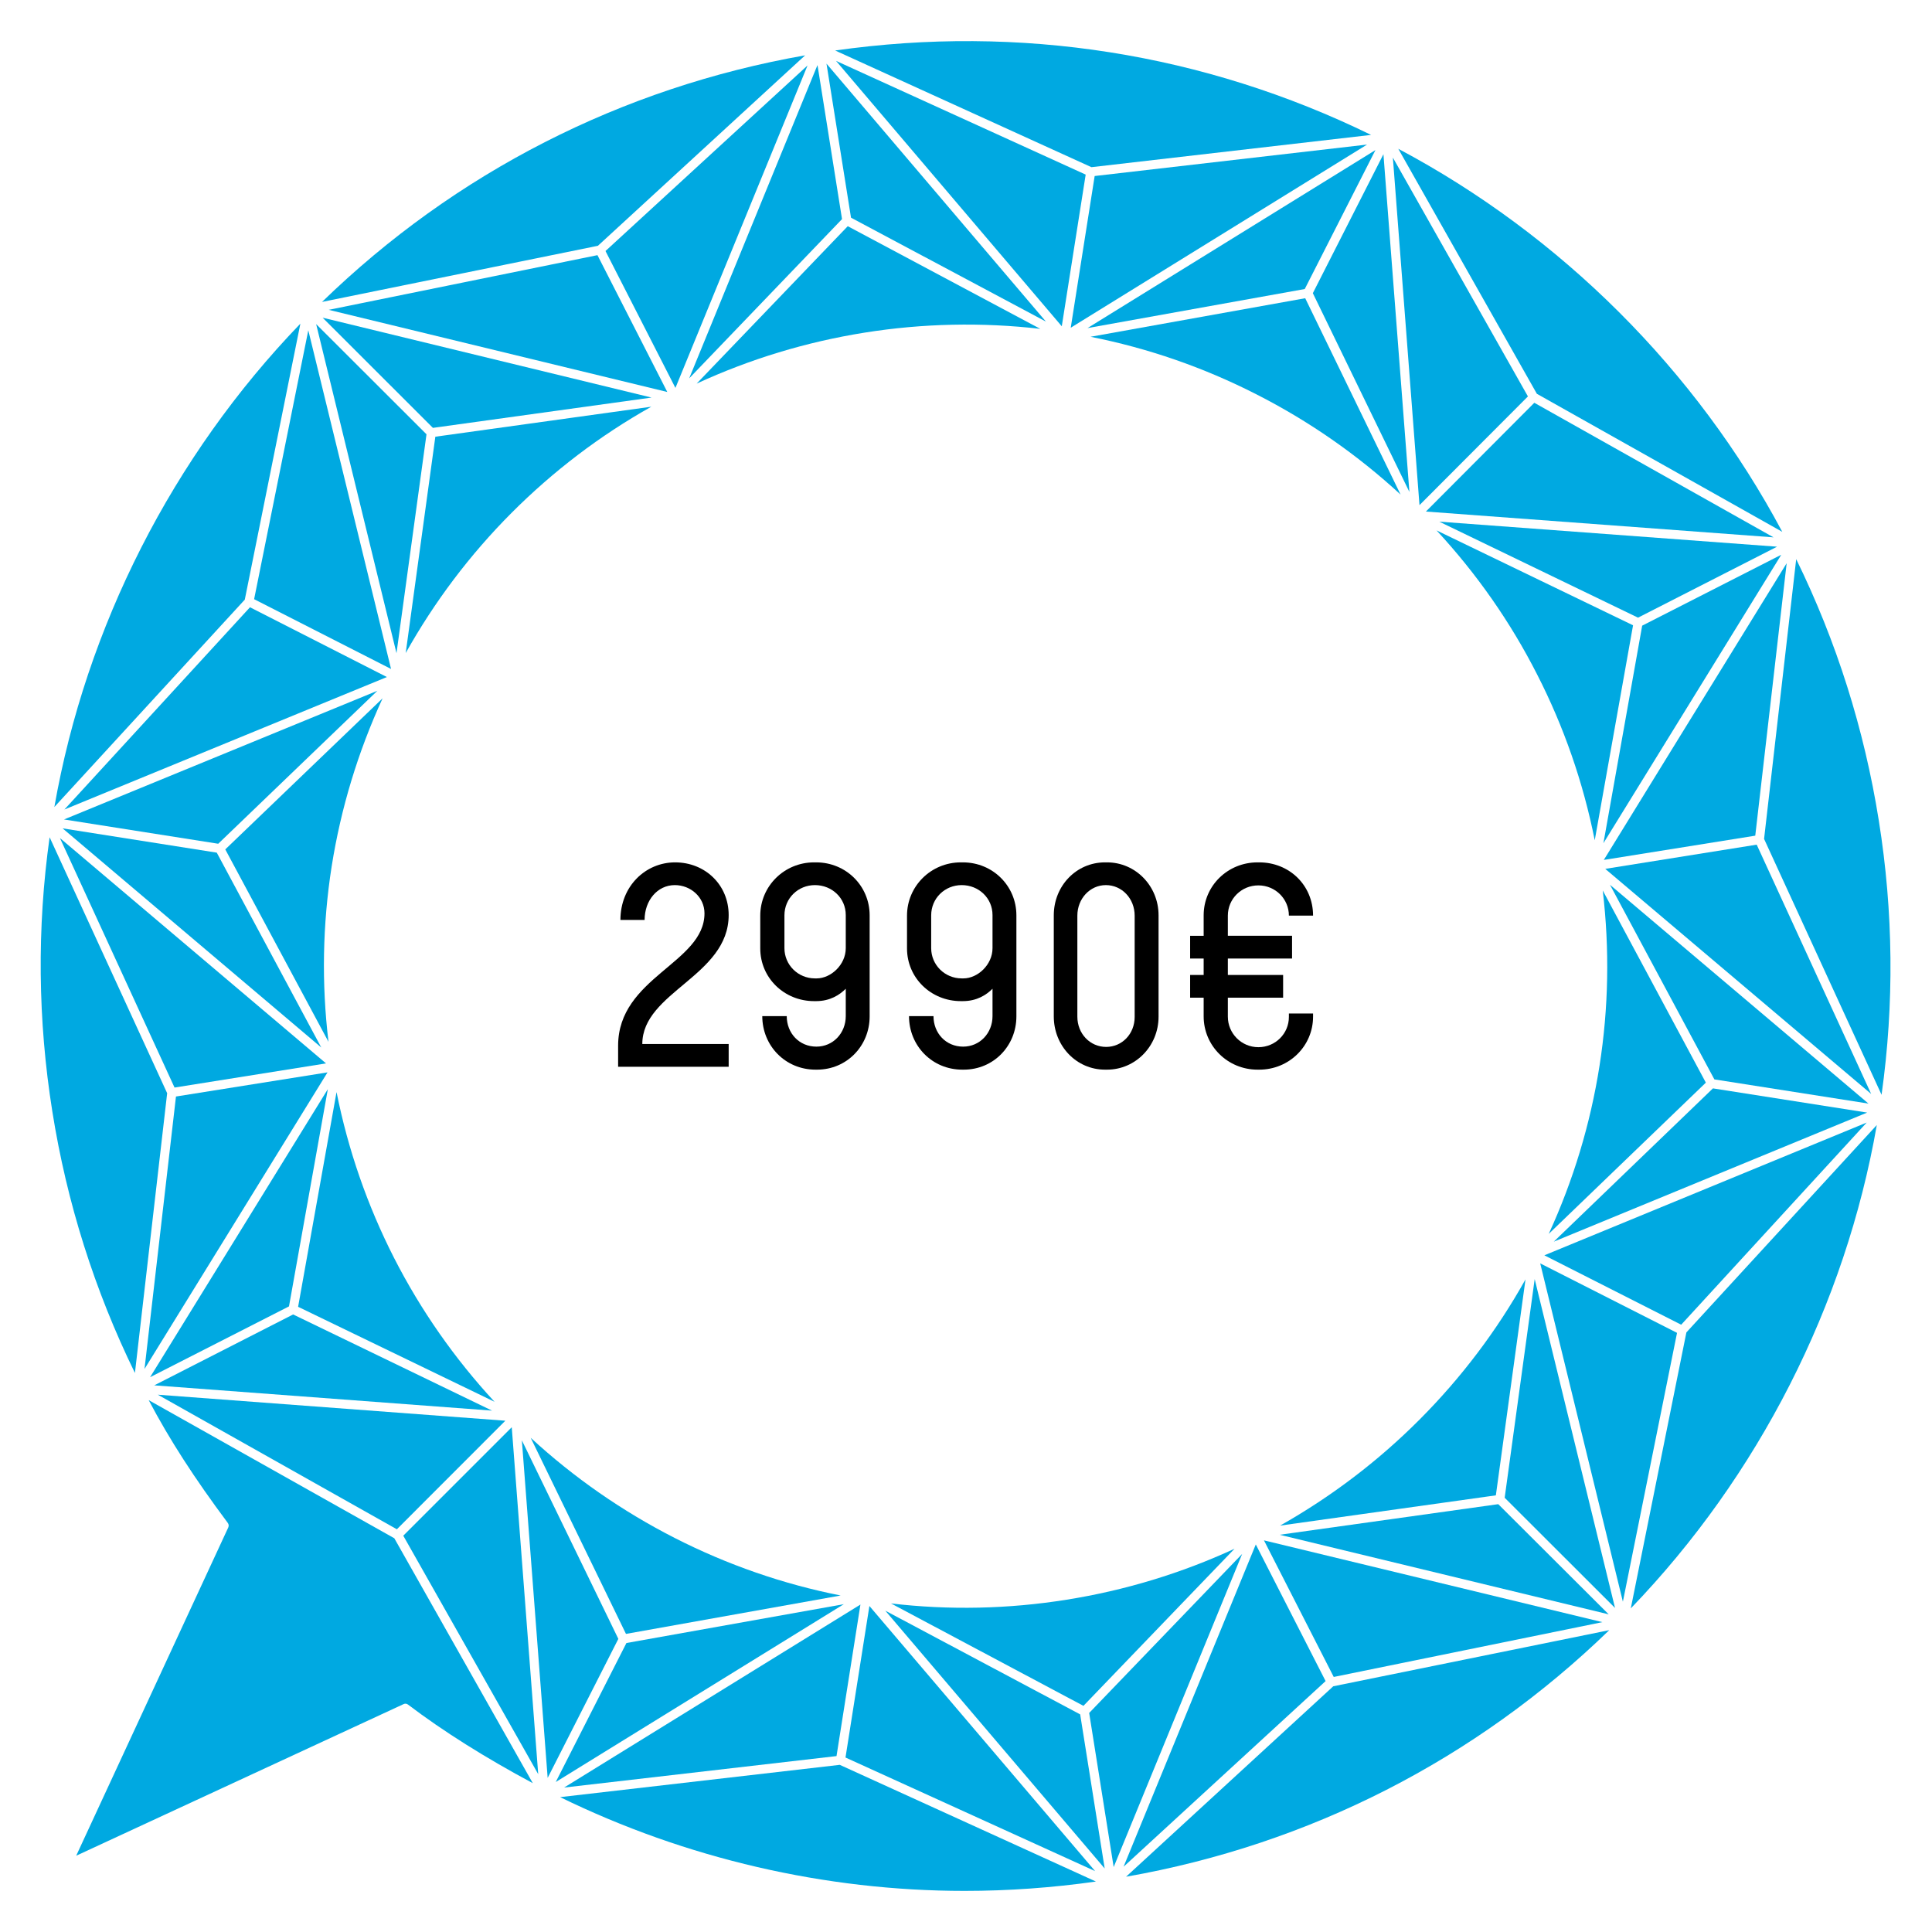
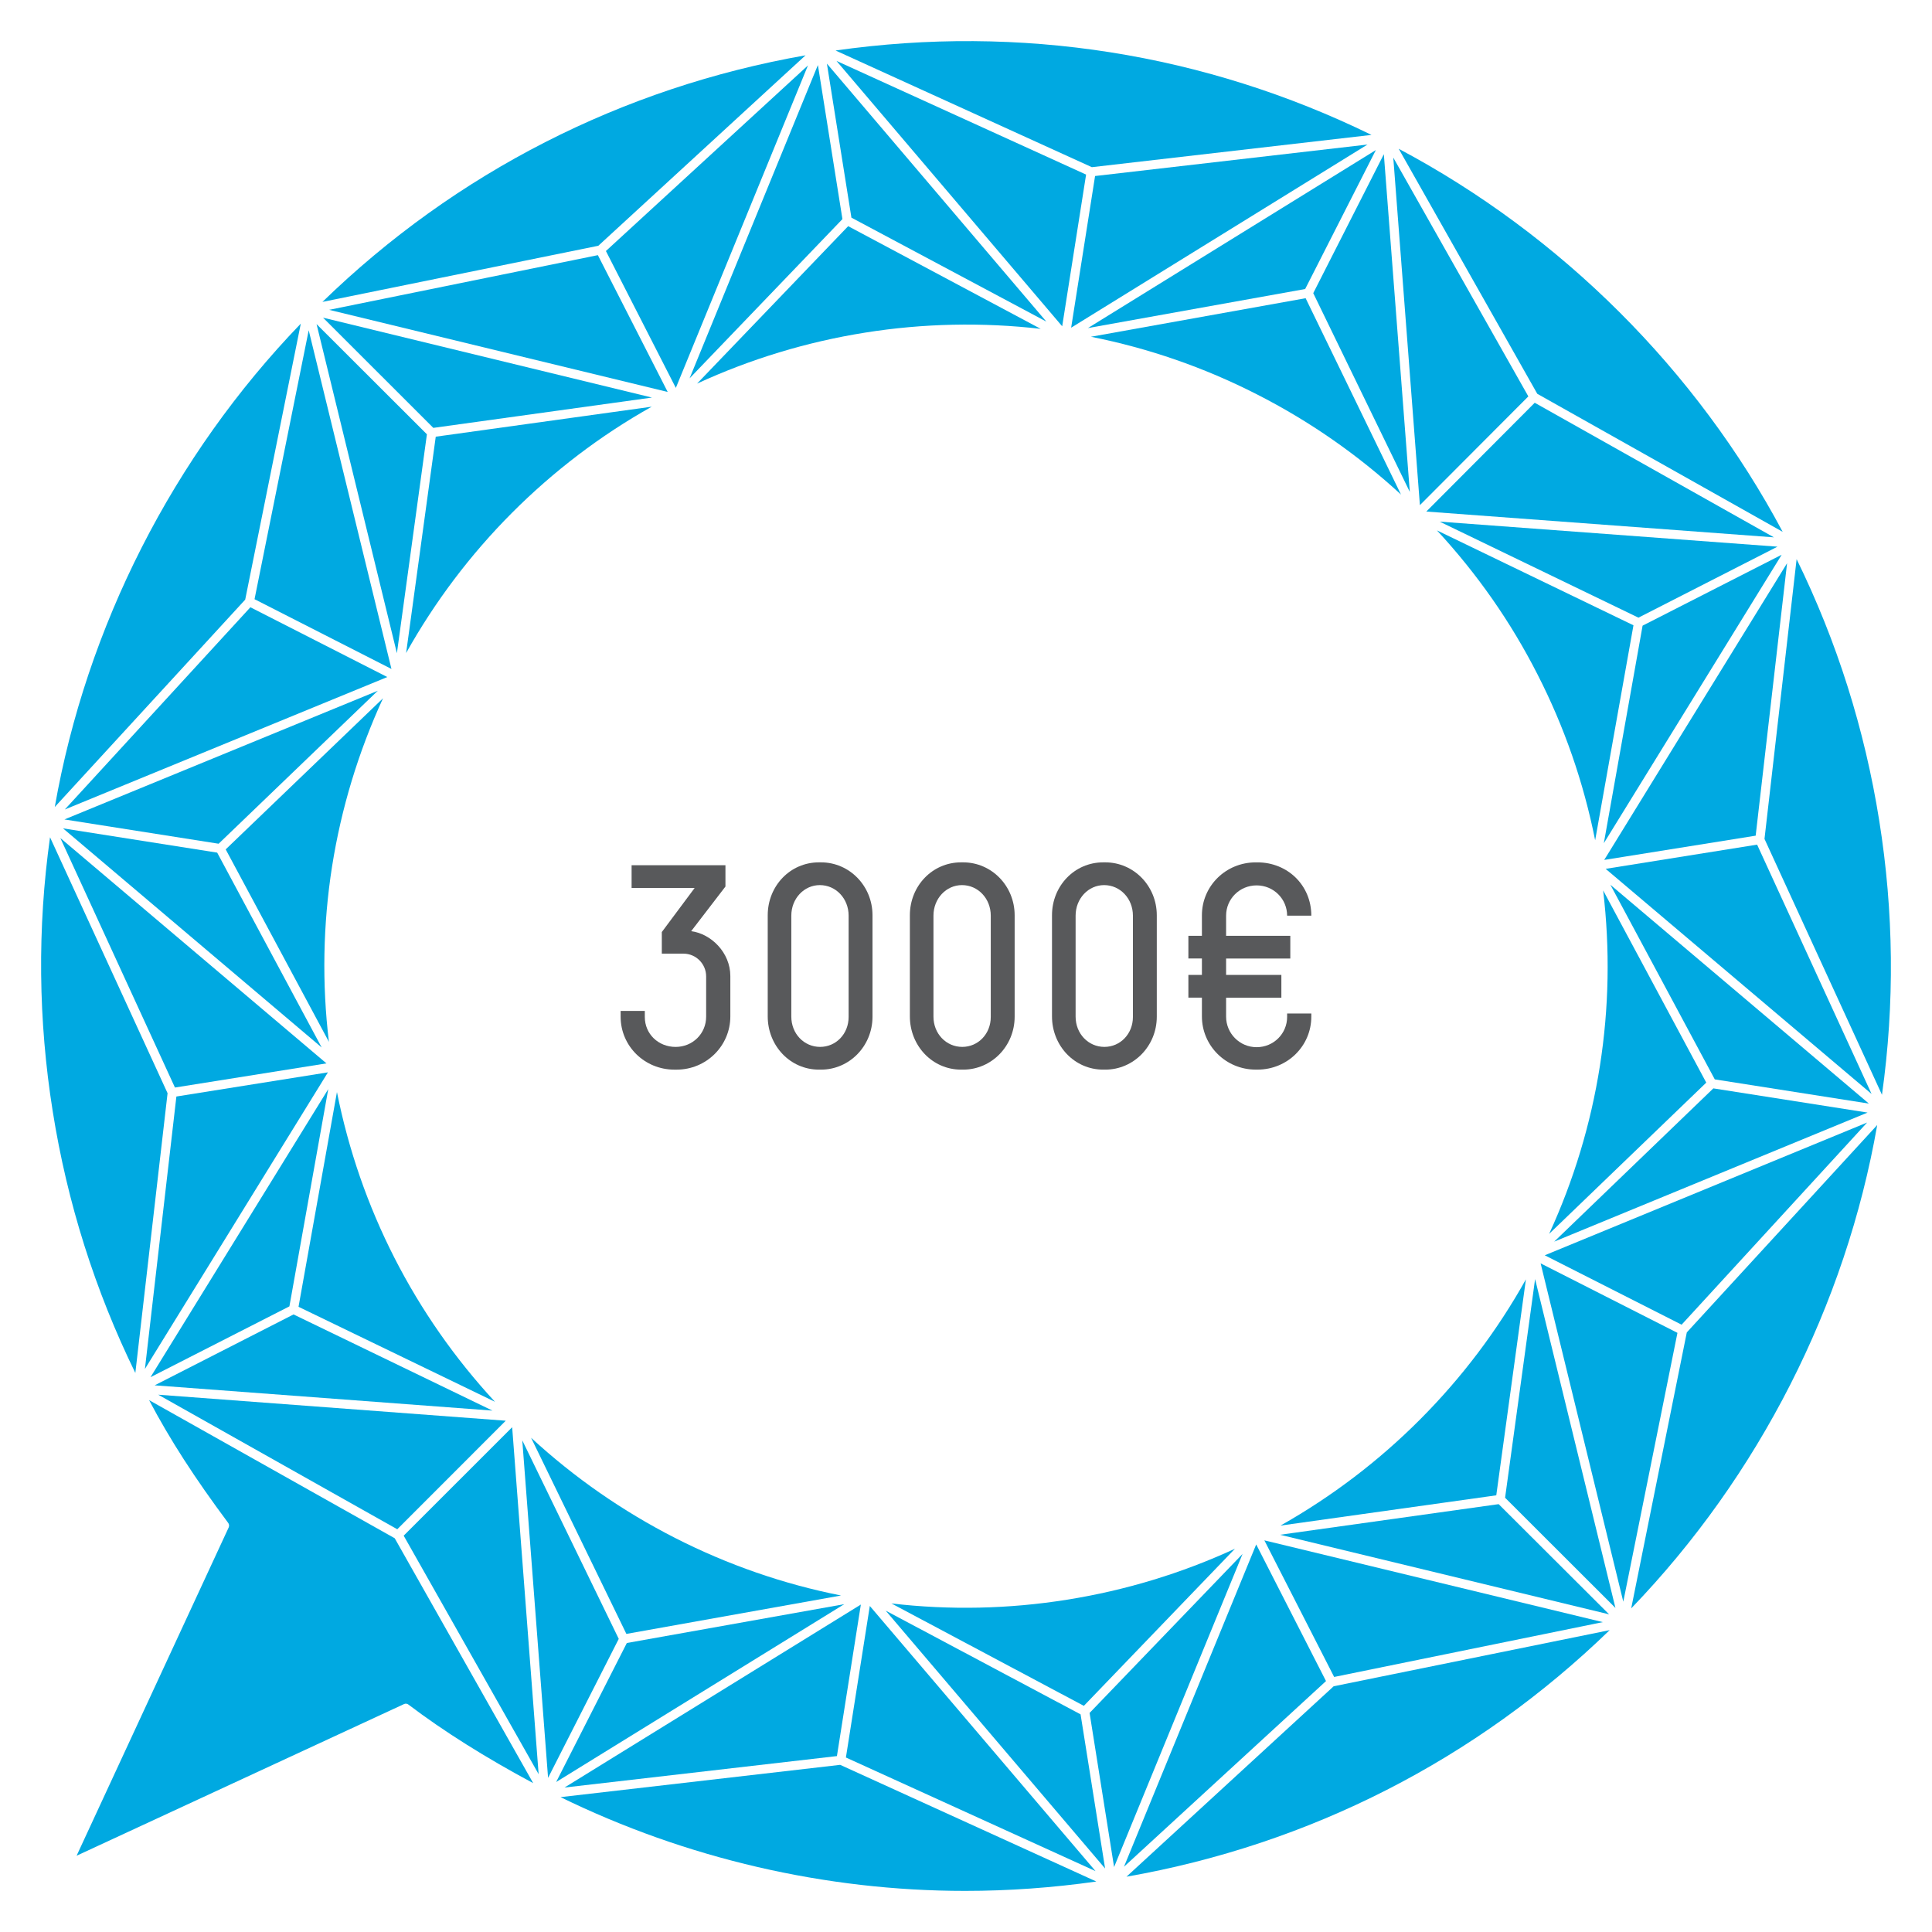
<svg xmlns="http://www.w3.org/2000/svg" version="1.1" id="Layer_1" x="0px" y="0px" width="94px" height="94px" viewBox="0 0 94 94" enable-background="new 0 0 94 94" xml:space="preserve">
  <g>
    <g>
-       <path fill="#00A9E1" d="M24.062,68.203l-9.546-4.616l-0.011-0.008l1.869-10.445c0.562,2.815,1.501,5.524,2.8,8.071    C20.477,63.755,22.117,66.101,24.062,68.203" />
-       <polygon fill="#00A9E1" points="24.899,69.441 26.187,86.322 19.621,74.718   " />
-       <path fill="#00A9E1" d="M30.456,79.496l-4.636-9.542c2.103,1.938,4.459,3.575,7.014,4.878c2.558,1.302,5.267,2.243,8.067,2.796    l-10.442,1.868H30.456z" />
-       <polygon fill="#00A9E1" points="25.391,70.078 30.085,79.738 26.646,86.502   " />
-       <polygon fill="#00A9E1" points="41.056,78.05 27.039,86.703 30.478,79.94   " />
-       <polygon fill="#00A9E1" points="41.864,78.068 40.708,85.391 40.7,85.441 27.446,86.972   " />
-       <path fill="#00A9E1" d="M53.322,91.545C51.205,91.846,49.057,92,46.933,92c-6.78,0-13.566-1.574-19.681-4.562l13.606-1.571    L53.322,91.545z" />
-       <polygon fill="#00A9E1" points="42.3,78.138 53.282,91.038 41.137,85.511   " />
-       <polygon fill="#00A9E1" points="53.748,90.91 43.074,78.366 52.555,83.412   " />
-       <path fill="#00A9E1" d="M51.891,77.833c2.837-0.451,5.583-1.285,8.174-2.48l-7.351,7.644l-9.363-4.983    C46.184,78.348,49.064,78.285,51.891,77.833" />
-       <polygon fill="#00A9E1" points="60.436,75.606 54.185,90.841 52.993,83.343   " />
-       <polygon fill="#00A9E1" points="64.495,81.79 64.495,81.793 54.673,90.818 54.669,90.818 61.1,75.144   " />
-       <path fill="#00A9E1" d="M54.787,91.311l10.083-9.267h0.004l13.423-2.73C71.81,85.606,63.709,89.743,54.787,91.311" />
-       <polygon fill="#00A9E1" points="77.962,78.924 64.892,81.591 61.497,74.945   " />
-       <polygon fill="#00A9E1" points="78.27,78.545 62.26,74.673 72.896,73.184   " />
-       <path fill="#00A9E1" d="M74.222,62.247l-1.442,10.508l-10.498,1.472c2.485-1.402,4.769-3.135,6.791-5.164    C71.098,67.032,72.826,64.746,74.222,62.247" />
-       <polygon fill="#00A9E1" points="74.669,62.232 78.578,78.234 73.209,72.872   " />
-       <polygon fill="#00A9E1" points="81.595,64.849 78.96,77.929 74.938,61.469   " />
-       <polygon fill="#00A9E1" points="90.823,54.617 81.797,64.453 75.139,61.076   " />
-       <path fill="#00A9E1" d="M82.05,64.827l9.265-10.09c-1.535,8.776-5.76,17.074-11.97,23.518L82.05,64.827z" />
-       <polygon fill="#00A9E1" points="90.845,54.132 75.598,60.412 83.342,52.954   " />
-       <path fill="#00A9E1" d="M77.98,43.324l5.017,9.351l-0.007,0.007l-7.638,7.352c1.196-2.603,2.025-5.344,2.47-8.17    C78.266,49.042,78.317,46.175,77.98,43.324" />
-       <polygon fill="#00A9E1" points="90.911,53.695 83.416,52.518 83.412,52.518 78.332,43.048   " />
-       <polygon fill="#00A9E1" points="91.04,53.225 78.102,42.274 85.471,41.096   " />
-       <path fill="#00A9E1" d="M91.546,53.266l-5.716-12.449l1.563-13.612c1.964,4.008,3.314,8.283,4.02,12.724    C92.122,44.366,92.167,48.847,91.546,53.266" />
-       <polygon fill="#00A9E1" points="78.031,41.837 78.12,41.698 81.625,36.005 86.929,27.403 85.401,40.659 78.138,41.822   " />
-       <polygon fill="#00A9E1" points="86.665,26.992 86.558,27.167 78.013,41.026 79.899,30.441   " />
-       <path fill="#00A9E1" d="M69.894,25.806l9.561,4.617l-1.864,10.459c-0.562-2.815-1.502-5.523-2.805-8.07    C73.487,30.258,71.843,27.91,69.894,25.806" />
-       <polygon fill="#00A9E1" points="86.462,26.599 79.697,30.052 70.027,25.381   " />
-       <polygon fill="#00A9E1" points="86.29,26.144 69.376,24.889 74.651,19.597   " />
-       <path fill="#00A9E1" d="M68.033,7.239c7.906,4.198,14.494,10.772,18.682,18.637l-11.94-6.716L68.033,7.239z" />
-       <polygon fill="#00A9E1" points="74.339,19.289 69.064,24.577 67.769,7.668 74.339,19.285   " />
-       <polygon fill="#00A9E1" points="68.573,23.935 63.875,14.264 67.31,7.503   " />
-       <path fill="#00A9E1" d="M68.144,24.063c-2.103-1.938-4.46-3.578-7.014-4.877c-2.562-1.307-5.271-2.246-8.071-2.8l10.445-1.876    L68.144,24.063z" />
-       <polygon fill="#00A9E1" points="66.921,7.302 63.482,14.062 52.912,15.963   " />
-       <polygon fill="#00A9E1" points="66.514,7.034 52.096,15.945 53.26,8.564   " />
-       <path fill="#00A9E1" d="M40.634,2.457c8.971-1.277,17.955,0.136,26.075,4.107l-13.606,1.57L40.634,2.457z" />
-       <polygon fill="#00A9E1" points="52.823,8.495 51.66,15.875 40.678,2.963   " />
-       <polygon fill="#00A9E1" points="50.889,15.647 41.405,10.59 40.212,3.096   " />
-       <path fill="#00A9E1" d="M41.247,11.005L50.614,16c-2.834-0.327-5.718-0.268-8.541,0.183c-2.841,0.452-5.583,1.285-8.178,2.481    L41.247,11.005z" />
-       <polygon fill="#00A9E1" points="40.968,10.66 33.532,18.408 39.698,3.349 39.775,3.166   " />
-       <polygon fill="#00A9E1" points="29.461,12.212 39.291,3.184 32.864,18.87 32.86,18.87 29.461,12.216   " />
-       <path fill="#00A9E1" d="M39.173,2.692L29.09,11.959h-0.004L15.668,14.69C22.15,8.396,30.25,4.259,39.173,2.692" />
-       <polygon fill="#00A9E1" points="32.467,19.072 15.994,15.075 29.069,12.414   " />
-       <polygon fill="#00A9E1" points="31.7,19.343 21.063,20.818 15.697,15.457   " />
-       <path fill="#00A9E1" d="M31.689,19.788c-2.492,1.398-4.772,3.134-6.801,5.167c-2.023,2.029-3.751,4.319-5.149,6.819l1.442-10.526    L31.689,19.788z" />
-       <polygon fill="#00A9E1" points="20.751,21.13 19.291,31.781 15.382,15.769   " />
-       <polygon fill="#00A9E1" points="15,16.07 19.026,32.548 12.364,29.153   " />
-       <path fill="#00A9E1" d="M14.615,15.747L11.91,29.175L2.645,39.264C4.183,30.49,8.404,22.191,14.615,15.747" />
-       <polygon fill="#00A9E1" points="12.163,29.546 18.824,32.941 3.134,39.386   " />
-       <polygon fill="#00A9E1" points="18.362,33.609 10.617,41.052 3.115,39.87   " />
-       <path fill="#00A9E1" d="M18.615,33.976c-1.196,2.606-2.03,5.344-2.478,8.177c-0.444,2.83-0.496,5.704-0.154,8.537l-5.022-9.363    L18.615,33.976z" />
-       <polygon fill="#00A9E1" points="10.547,41.485 15.631,50.965 3.045,40.303   " />
-       <polygon fill="#00A9E1" points="15.863,51.739 8.492,52.914 2.917,40.776   " />
-       <path fill="#00A9E1" d="M2.414,40.736l5.719,12.453L6.565,66.801c-1.959-4.007-3.314-8.283-4.019-12.724    C1.838,49.64,1.794,45.151,2.414,40.736" />
-       <polygon fill="#00A9E1" points="15.932,52.18 7.031,66.607 8.562,53.35 15.932,52.176   " />
-       <polygon fill="#00A9E1" points="24.587,69.124 19.309,74.406 7.678,67.858   " />
-       <polygon fill="#00A9E1" points="23.94,68.633 7.505,67.403 14.262,63.954   " />
-       <polygon fill="#00A9E1" points="15.951,52.991 14.061,63.561 7.303,67.006   " />
-       <path fill="#00A9E1" d="M25.923,86.759c-2.308-1.236-4.349-2.518-6.067-3.82c-0.062-0.052-0.151-0.063-0.224-0.025L3.707,90.289    l7.399-15.971c0.033-0.074,0.026-0.159-0.025-0.224c-1.623-2.176-2.831-4.044-3.847-5.972l11.951,6.721L25.923,86.759z" />
+       <path fill="#00A9E1" d="M24.082,68.203l-9.546-4.616l-0.011-0.008l1.869-10.445c0.562,2.815,1.501,5.524,2.8,8.071    C20.497,63.754,22.137,66.1,24.082,68.203" />
+       <polygon fill="#00A9E1" points="24.919,69.44 26.207,86.322 19.641,74.717   " />
+       <path fill="#00A9E1" d="M30.476,79.496l-4.636-9.542c2.103,1.938,4.459,3.575,7.014,4.878c2.558,1.302,5.267,2.243,8.067,2.796    l-10.442,1.868H30.476z" />
+       <polygon fill="#00A9E1" points="25.411,70.078 30.105,79.738 26.666,86.501   " />
+       <polygon fill="#00A9E1" points="41.076,78.05 27.059,86.703 30.498,79.939   " />
+       <polygon fill="#00A9E1" points="41.884,78.068 40.728,85.39 40.72,85.441 27.466,86.971   " />
+       <path fill="#00A9E1" d="M53.342,91.544C51.225,91.845,49.077,92,46.953,92c-6.78,0-13.566-1.574-19.681-4.562l13.606-1.571    L53.342,91.544z" />
+       <polygon fill="#00A9E1" points="42.32,78.137 53.302,91.038 41.157,85.51   " />
+       <polygon fill="#00A9E1" points="53.768,90.91 43.094,78.365 52.575,83.411   " />
+       <path fill="#00A9E1" d="M51.911,77.833c2.837-0.451,5.583-1.285,8.174-2.48l-7.351,7.644l-9.363-4.983    C46.204,78.347,49.084,78.285,51.911,77.833" />
+       <polygon fill="#00A9E1" points="60.456,75.606 54.205,90.84 53.013,83.342   " />
+       <polygon fill="#00A9E1" points="64.515,81.79 64.515,81.792 54.693,90.818 54.689,90.818 61.12,75.143   " />
+       <path fill="#00A9E1" d="M54.807,91.31l10.083-9.267h0.004l13.423-2.73C71.83,85.606,63.729,89.743,54.807,91.31" />
+       <polygon fill="#00A9E1" points="77.982,78.923 64.912,81.591 61.517,74.945   " />
+       <polygon fill="#00A9E1" points="78.29,78.545 62.28,74.673 72.916,73.183   " />
+       <path fill="#00A9E1" d="M74.242,62.246l-1.442,10.508l-10.498,1.472c2.485-1.402,4.769-3.135,6.791-5.164    C71.118,67.032,72.846,64.745,74.242,62.246" />
+       <polygon fill="#00A9E1" points="74.689,62.231 78.598,78.233 73.229,72.871   " />
+       <polygon fill="#00A9E1" points="81.615,64.849 78.98,77.929 74.958,61.468   " />
+       <polygon fill="#00A9E1" points="90.843,54.616 81.817,64.452 75.159,61.075   " />
+       <path fill="#00A9E1" d="M82.07,64.827l9.265-10.09c-1.535,8.776-5.76,17.074-11.97,23.518L82.07,64.827z" />
+       <polygon fill="#00A9E1" points="90.865,54.132 75.618,60.411 83.362,52.954   " />
+       <path fill="#00A9E1" d="M78,43.323l5.017,9.351l-0.007,0.007l-7.638,7.352c1.196-2.603,2.025-5.344,2.47-8.17    C78.286,49.041,78.337,46.175,78,43.323" />
+       <polygon fill="#00A9E1" points="90.931,53.695 83.436,52.517 83.432,52.517 78.352,43.048   " />
+       <polygon fill="#00A9E1" points="91.06,53.225 78.122,42.273 85.491,41.095   " />
+       <path fill="#00A9E1" d="M91.566,53.266l-5.716-12.449l1.563-13.612c1.964,4.008,3.314,8.283,4.02,12.724    C92.142,44.365,92.187,48.847,91.566,53.266" />
+       <polygon fill="#00A9E1" points="78.051,41.836 78.14,41.697 81.645,36.005 86.949,27.402 85.421,40.659 78.158,41.822   " />
+       <polygon fill="#00A9E1" points="86.685,26.991 86.578,27.167 78.033,41.026 79.919,30.441   " />
+       <path fill="#00A9E1" d="M69.914,25.806l9.561,4.617l-1.864,10.459c-0.562-2.815-1.502-5.523-2.805-8.07    C73.507,30.257,71.863,27.909,69.914,25.806" />
+       <polygon fill="#00A9E1" points="86.482,26.598 79.717,30.052 70.047,25.38   " />
+       <polygon fill="#00A9E1" points="86.31,26.144 69.396,24.889 74.671,19.596   " />
+       <path fill="#00A9E1" d="M68.053,7.239c7.906,4.198,14.494,10.772,18.682,18.637l-11.94-6.716L68.053,7.239z" />
+       <polygon fill="#00A9E1" points="74.359,19.288 69.084,24.577 67.789,7.668 74.359,19.284   " />
+       <polygon fill="#00A9E1" points="68.593,23.934 63.895,14.263 67.33,7.503   " />
+       <path fill="#00A9E1" d="M68.164,24.062c-2.103-1.938-4.46-3.578-7.014-4.877c-2.562-1.307-5.271-2.246-8.071-2.8l10.445-1.876    L68.164,24.062z" />
+       <polygon fill="#00A9E1" points="66.941,7.301 63.502,14.062 52.932,15.962   " />
+       <polygon fill="#00A9E1" points="66.534,7.033 52.116,15.944 53.28,8.564   " />
+       <path fill="#00A9E1" d="M40.654,2.457c8.971-1.277,17.955,0.136,26.075,4.107l-13.606,1.57L40.654,2.457z" />
+       <polygon fill="#00A9E1" points="52.843,8.494 51.68,15.875 40.698,2.963   " />
+       <polygon fill="#00A9E1" points="50.909,15.647 41.425,10.59 40.232,3.095   " />
+       <path fill="#00A9E1" d="M41.267,11.004L50.634,16c-2.834-0.327-5.718-0.268-8.541,0.183c-2.841,0.452-5.583,1.285-8.178,2.481    L41.267,11.004z" />
+       <polygon fill="#00A9E1" points="40.988,10.66 33.552,18.407 39.718,3.349 39.795,3.165   " />
+       <polygon fill="#00A9E1" points="29.481,12.212 39.311,3.183 32.884,18.869 32.88,18.869 29.481,12.215   " />
+       <path fill="#00A9E1" d="M39.193,2.691L29.11,11.958h-0.004l-13.418,2.731C22.17,8.395,30.27,4.258,39.193,2.691" />
+       <polygon fill="#00A9E1" points="32.487,19.071 16.014,15.075 29.089,12.414   " />
+       <polygon fill="#00A9E1" points="31.72,19.343 21.083,20.818 15.717,15.456   " />
+       <path fill="#00A9E1" d="M31.709,19.787c-2.492,1.398-4.772,3.134-6.801,5.167c-2.023,2.029-3.751,4.319-5.149,6.819l1.442-10.526    L31.709,19.787z" />
+       <polygon fill="#00A9E1" points="20.771,21.13 19.311,31.781 15.402,15.769   " />
+       <polygon fill="#00A9E1" points="15.02,16.069 19.046,32.548 12.384,29.153   " />
+       <path fill="#00A9E1" d="M14.635,15.746L11.93,29.175L2.665,39.264C4.203,30.489,8.424,22.19,14.635,15.746" />
+       <polygon fill="#00A9E1" points="12.183,29.546 18.844,32.941 3.154,39.385   " />
+       <polygon fill="#00A9E1" points="18.382,33.608 10.637,41.051 3.135,39.869   " />
+       <path fill="#00A9E1" d="M18.635,33.975c-1.196,2.606-2.03,5.344-2.478,8.177c-0.444,2.83-0.496,5.704-0.154,8.537l-5.022-9.363    L18.635,33.975z" />
+       <polygon fill="#00A9E1" points="10.567,41.484 15.651,50.964 3.065,40.303   " />
+       <polygon fill="#00A9E1" points="15.883,51.738 8.512,52.913 2.937,40.776   " />
+       <path fill="#00A9E1" d="M2.434,40.736l5.719,12.453L6.585,66.8c-1.959-4.007-3.314-8.283-4.019-12.724    C1.858,49.639,1.814,45.15,2.434,40.736" />
+       <polygon fill="#00A9E1" points="15.952,52.179 7.051,66.606 8.582,53.35 15.952,52.175   " />
+       <polygon fill="#00A9E1" points="24.607,69.124 19.329,74.405 7.698,67.858   " />
+       <polygon fill="#00A9E1" points="23.96,68.632 7.525,67.402 14.282,63.953   " />
+       <polygon fill="#00A9E1" points="15.971,52.99 14.081,63.56 7.323,67.006   " />
+       <path fill="#00A9E1" d="M25.943,86.758c-2.308-1.236-4.349-2.518-6.067-3.82c-0.062-0.052-0.151-0.063-0.224-0.025L3.727,90.289    l7.399-15.971c0.033-0.074,0.026-0.159-0.025-0.224c-1.623-2.176-2.831-4.044-3.847-5.972l11.951,6.721L25.943,86.758z" />
    </g>
    <g>
-       <path d="M30.186,44.759c0-1.639,1.219-2.801,2.662-2.801c1.457,0,2.605,1.092,2.605,2.563c0,2.969-4.202,3.74-4.202,6.275h4.202    v1.106h-5.379V50.88c0-3.334,4.202-4.02,4.202-6.443c0-0.785-0.672-1.373-1.443-1.373c-0.854,0-1.471,0.756-1.471,1.695H30.186z" />
-       <path d="M41.15,48.107c-0.294,0.294-0.756,0.602-1.443,0.602h-0.098c-1.457,0-2.619-1.134-2.619-2.563v-1.597    c0-1.429,1.163-2.591,2.619-2.591h0.098c1.457,0,2.605,1.148,2.605,2.577v4.917c0,1.429-1.106,2.591-2.563,2.591h-0.07    c-1.471,0-2.591-1.163-2.591-2.605h1.19c0,0.827,0.603,1.485,1.443,1.485c0.812,0,1.429-0.658,1.429-1.485V48.107z M41.15,46.132    v-1.611c0-0.827-0.672-1.457-1.499-1.457c-0.826,0-1.485,0.645-1.485,1.471v1.597c0,0.812,0.659,1.471,1.485,1.471h0.084    C40.421,47.603,41.15,46.944,41.15,46.132z" />
-       <path d="M48.29,48.107c-0.294,0.294-0.756,0.602-1.443,0.602h-0.098c-1.457,0-2.619-1.134-2.619-2.563v-1.597    c0-1.429,1.163-2.591,2.619-2.591h0.098c1.457,0,2.605,1.148,2.605,2.577v4.917c0,1.429-1.106,2.591-2.563,2.591h-0.07    c-1.471,0-2.592-1.163-2.592-2.605h1.191c0,0.827,0.602,1.485,1.443,1.485c0.812,0,1.429-0.658,1.429-1.485V48.107z M48.29,46.132    v-1.611c0-0.827-0.672-1.457-1.499-1.457c-0.826,0-1.485,0.645-1.485,1.471v1.597c0,0.812,0.659,1.471,1.485,1.471h0.084    C47.562,47.603,48.29,46.944,48.29,46.132z" />
-       <path d="M56.369,49.465c0,1.429-1.121,2.578-2.507,2.578h-0.098c-1.401,0-2.493-1.163-2.493-2.591v-4.917    c0-1.429,1.092-2.577,2.493-2.577h0.098c1.387,0,2.507,1.148,2.507,2.577V49.465z M55.206,44.549c0-0.826-0.616-1.485-1.401-1.485    c-0.771,0-1.387,0.659-1.387,1.485v4.917c0,0.827,0.616,1.471,1.401,1.471c0.771,0,1.387-0.63,1.387-1.457V44.549z" />
-       <path d="M62.864,46.636h-3.124v0.799h2.689v1.106h-2.689v0.924c0,0.812,0.658,1.485,1.485,1.485c0.826,0,1.485-0.658,1.485-1.471    v-0.168h1.176v0.154c0,1.429-1.163,2.578-2.619,2.578h-0.084c-1.457,0-2.62-1.163-2.62-2.591v-0.911h-0.658v-1.106h0.658v-0.799    h-0.658v-1.106h0.658v-0.995c0-1.429,1.163-2.577,2.62-2.577h0.084c1.457,0,2.619,1.106,2.619,2.591H62.71    c0-0.812-0.659-1.471-1.485-1.471c-0.827,0-1.485,0.658-1.485,1.471v0.98h3.124V46.636z" />
+       <path fill="#58595B" d="M30.73,42.097h4.566v1.037l-1.667,2.171c0.966,0.126,1.905,1.037,1.905,2.186v1.961    c0,1.429-1.163,2.591-2.62,2.591h-0.098c-1.457,0-2.62-1.148-2.62-2.577v-0.28h1.177v0.295c0,0.826,0.658,1.456,1.499,1.456    c0.827,0,1.485-0.645,1.485-1.471v-1.961c0-0.603-0.49-1.106-1.106-1.106h-1.051v-1.051l1.597-2.143H30.73V42.097z" />
+       <path fill="#58595B" d="M42.451,49.465c0,1.429-1.121,2.577-2.507,2.577h-0.098c-1.401,0-2.493-1.162-2.493-2.591v-4.917    c0-1.429,1.092-2.577,2.493-2.577h0.098c1.387,0,2.507,1.148,2.507,2.577V49.465z M41.289,44.549c0-0.827-0.616-1.485-1.401-1.485    c-0.771,0-1.387,0.658-1.387,1.485v4.916c0,0.826,0.616,1.471,1.401,1.471c0.771,0,1.387-0.63,1.387-1.456V44.549z" />
+       <path fill="#58595B" d="M49.367,49.465c0,1.429-1.12,2.577-2.507,2.577h-0.098c-1.401,0-2.493-1.162-2.493-2.591v-4.917    c0-1.429,1.092-2.577,2.493-2.577h0.098c1.387,0,2.507,1.148,2.507,2.577V49.465z M48.205,44.549c0-0.827-0.616-1.485-1.401-1.485    c-0.771,0-1.387,0.658-1.387,1.485v4.916c0,0.826,0.616,1.471,1.401,1.471c0.771,0,1.387-0.63,1.387-1.456V44.549z" />
+       <path fill="#58595B" d="M56.283,49.465c0,1.429-1.121,2.577-2.508,2.577h-0.098c-1.4,0-2.493-1.162-2.493-2.591v-4.917    c0-1.429,1.093-2.577,2.493-2.577h0.098c1.387,0,2.508,1.148,2.508,2.577V49.465z M55.121,44.549c0-0.827-0.617-1.485-1.401-1.485    c-0.771,0-1.387,0.658-1.387,1.485v4.916c0,0.826,0.616,1.471,1.401,1.471c0.77,0,1.387-0.63,1.387-1.456V44.549z" />
+       <path fill="#58595B" d="M62.779,46.636h-3.124v0.798h2.689v1.107h-2.689v0.924c0,0.812,0.658,1.485,1.485,1.485    c0.826,0,1.484-0.659,1.484-1.471v-0.169h1.177v0.154c0,1.429-1.163,2.577-2.62,2.577h-0.084c-1.457,0-2.619-1.162-2.619-2.591    v-0.91H57.82v-1.107h0.658v-0.798H57.82V45.53h0.658v-0.995c0-1.429,1.162-2.577,2.619-2.577h0.084c1.457,0,2.62,1.106,2.62,2.592    h-1.177c0-0.812-0.658-1.472-1.484-1.472c-0.827,0-1.485,0.659-1.485,1.472v0.98h3.124V46.636z" />
    </g>
  </g>
</svg>
